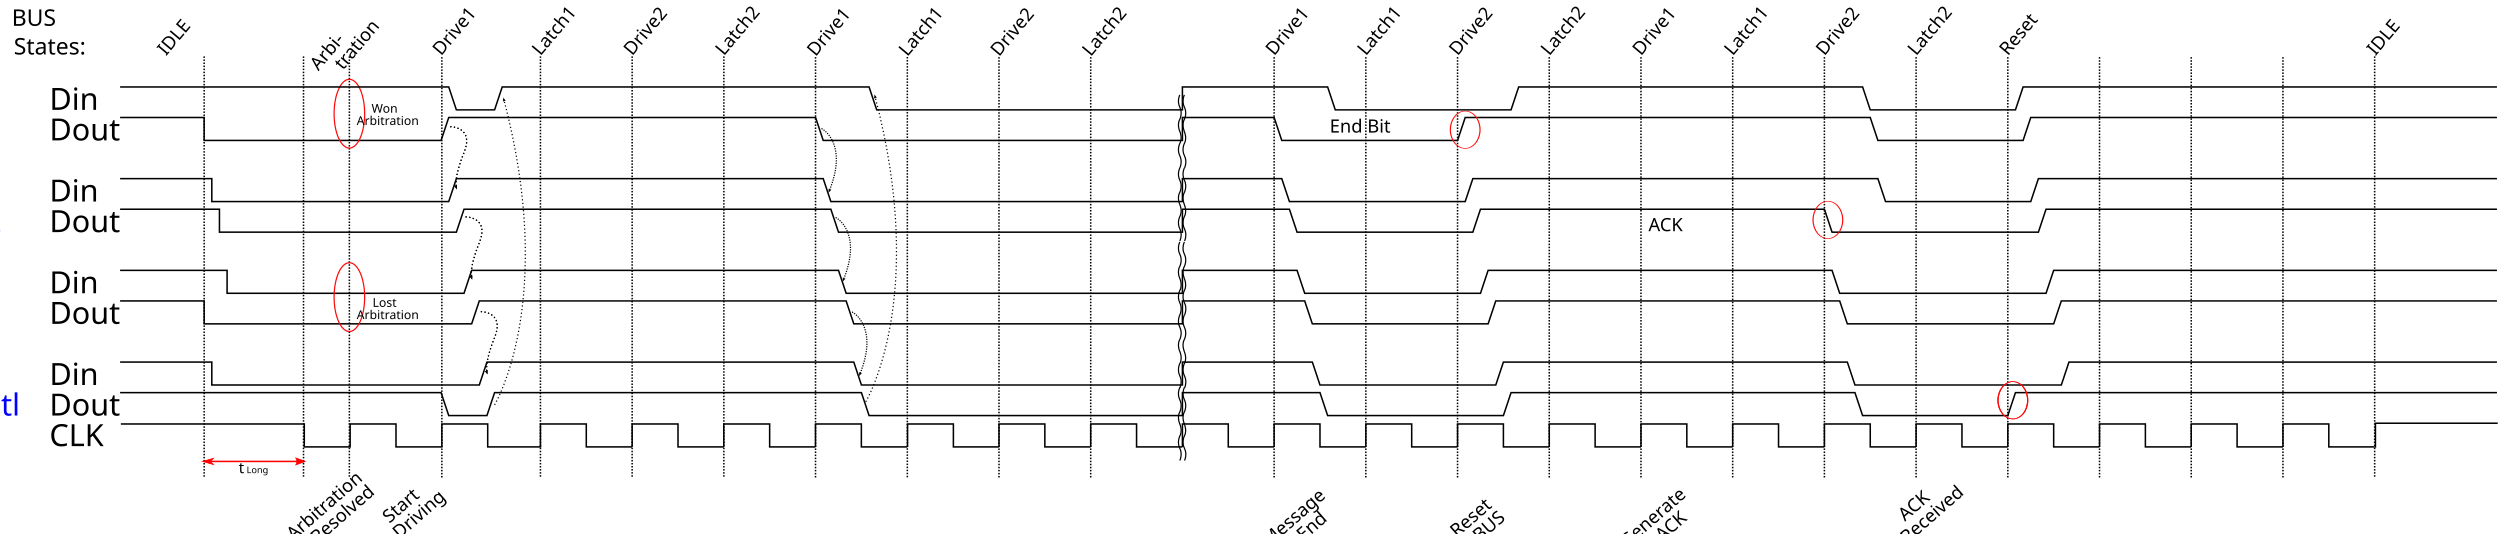
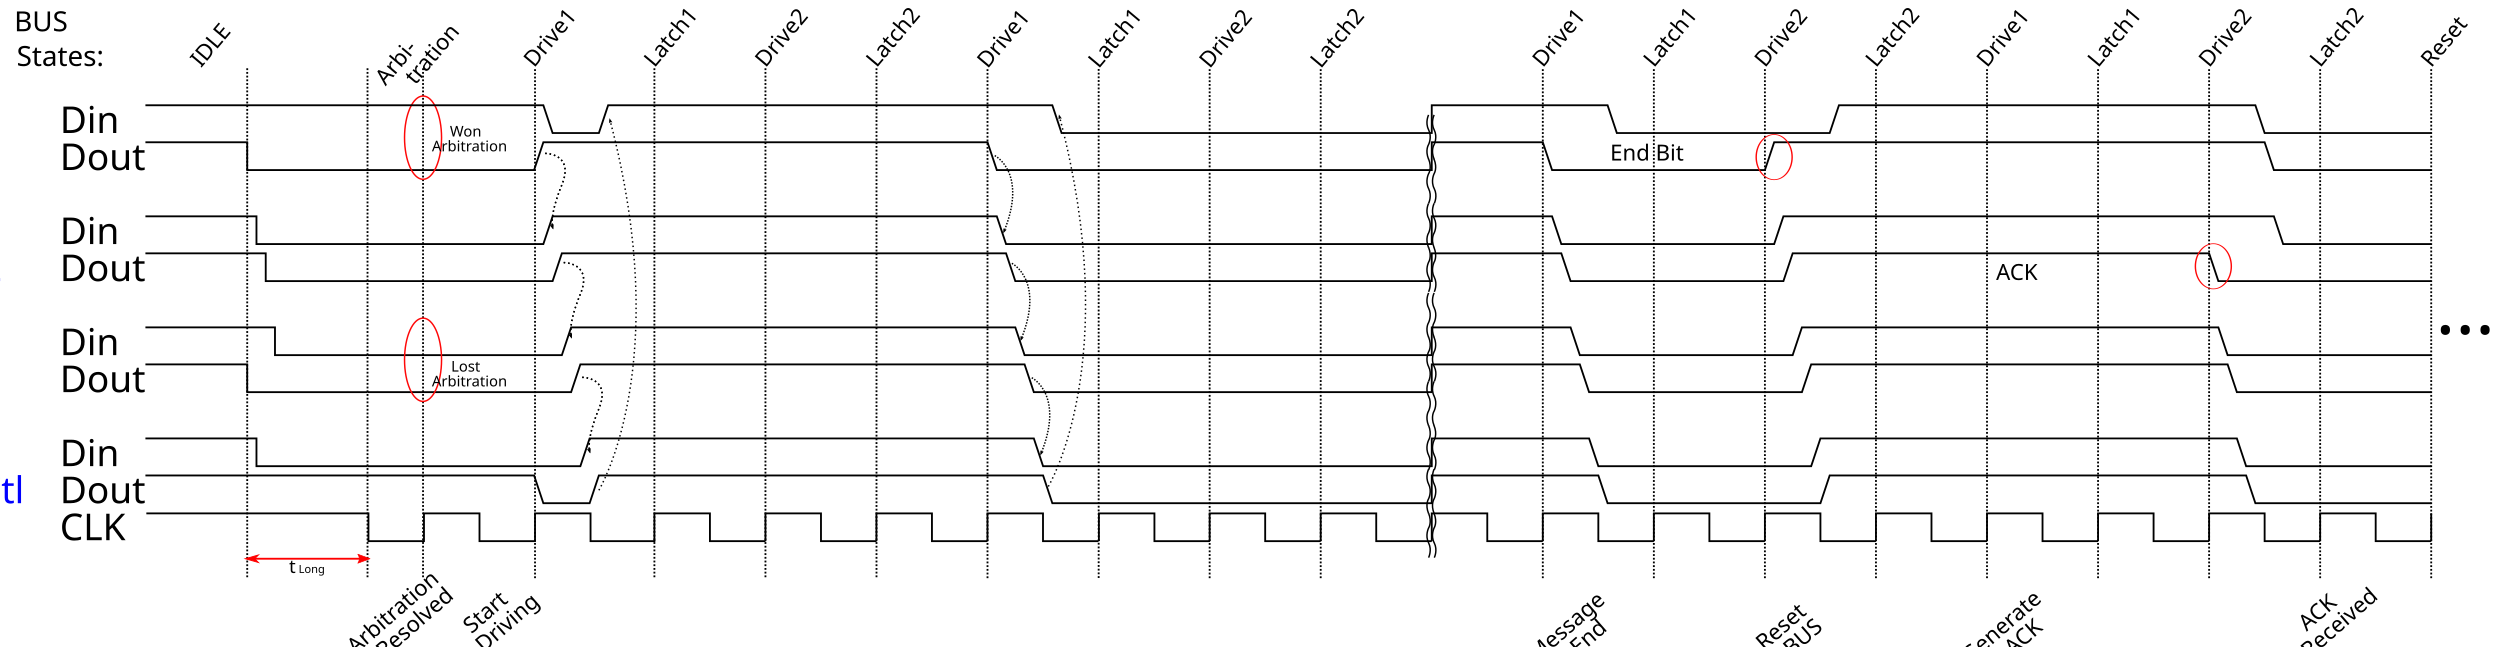
- <svg xmlns="http://www.w3.org/2000/svg" width="1635.568" height="349.221" id="svg2" version="1.1">
+ <svg xmlns="http://www.w3.org/2000/svg" width="1350.735" height="349.221" id="svg2" version="1.1">
  <defs id="defs4">
    <marker style="overflow:visible" id="Arrow2Mend" refX="0" refY="0" orient="auto">
      <path transform="scale(-0.6,-0.6)" d="M 8.719,4.034 -2.207,0.016 8.719,-4.002 c -1.745,2.372 -1.735,5.617 -6e-7,8.035 z" style="fill-rule:evenodd;stroke-width:0.625;stroke-linejoin:round" id="path4705" />
    </marker>
    <marker style="overflow:visible" id="Arrow1Mstart" refX="0" refY="0" orient="auto">
      <path transform="matrix(0.4,0,0,0.4,4,0)" style="fill-rule:evenodd;stroke:#000000;stroke-width:1pt" d="M 0,0 5,-5 -12.5,0 5,5 0,0 z" id="path4684" />
    </marker>
    <marker style="overflow:visible" id="Arrow1Lend" refX="0" refY="0" orient="auto">
      <path transform="matrix(-0.8,0,0,-0.8,-10,0)" style="fill-rule:evenodd;stroke:#000000;stroke-width:1pt" d="M 0,0 5,-5 -12.5,0 5,5 0,0 z" id="path4681" />
    </marker>
    <marker style="overflow:visible" id="Arrow1Send" refX="0" refY="0" orient="auto">
      <path transform="matrix(-0.2,0,0,-0.2,-1.2,0)" style="fill-rule:evenodd;stroke:#000000;stroke-width:1pt" d="M 0,0 5,-5 -12.5,0 5,5 0,0 z" id="path4208" />
    </marker>
    <marker style="overflow:visible" id="Arrow2Send" refX="0" refY="0" orient="auto">
      <path transform="matrix(-0.3,0,0,-0.3,0.69,0)" d="M 8.719,4.034 -2.207,0.016 8.719,-4.002 c -1.745,2.372 -1.735,5.617 -6e-7,8.035 z" style="fill-rule:evenodd;stroke-width:0.625;stroke-linejoin:round" id="path3956" />
    </marker>
    <marker style="overflow:visible" id="Arrow1MstartU" refX="0" refY="0" orient="auto">
      <path transform="matrix(0.4,0,0,0.4,4,0)" style="fill:#ff0000;fill-rule:evenodd;stroke:#ff0000;stroke-width:1pt" d="M 0,0 5,-5 -12.5,0 5,5 0,0 z" id="path5517" />
    </marker>
    <marker style="overflow:visible" id="Arrow2Menda" refX="0" refY="0" orient="auto">
      <path transform="scale(-0.6,-0.6)" d="M 8.719,4.034 -2.207,0.016 8.719,-4.002 c -1.745,2.372 -1.735,5.617 -6e-7,8.035 z" style="fill:#ff0000;fill-rule:evenodd;stroke:#ff0000;stroke-width:0.625;stroke-linejoin:round" id="path5520" />
    </marker>
  </defs>
  <g transform="translate(-106.4316,-195.4834)" id="layer1">
-     <path id="path3883" d="m 185,312.362 60,0 0,15 155,-10e-6 5,-15 240,-4e-5 5,15 230,-4e-5 0,-15 65,0 5,15 115,-4e-5 5,-15 265,10e-6 5,15 95,-9e-5 5,-15 300,-4e-5" style="fill:none;stroke:#000000;stroke-width:1px;stroke-linecap:butt;stroke-linejoin:miter;stroke-opacity:1" />
+     <path id="path3883" d="m 185,312.362 60,0 0,15 155,-10e-6 5,-15 240,-4e-5 5,15 230,-4e-5 0,-15 65,0 5,15 115,-4e-5 5,-15 265,10e-6 5,15 80,-4e-5" style="fill:none;stroke:#000000;stroke-width:1px;stroke-linecap:butt;stroke-linejoin:miter;stroke-opacity:1" />
    <text id="text2987" y="267.347" x="138.77" style="font-size:20px;font-style:normal;font-weight:normal;line-height:100%;letter-spacing:0px;word-spacing:0px;fill:#000000;fill-opacity:1;stroke:none;font-family:Sans" xml:space="preserve">
      <tspan y="267.347" x="138.77" id="tspan2989">Din</tspan>
      <tspan id="tspan2991" y="287.347" x="138.77">Dout</tspan>
      <tspan id="tspan2993" y="307.347" x="138.77" />
      <tspan id="tspan2995" y="327.347" x="138.77">Din</tspan>
      <tspan id="tspan2997" y="347.347" x="138.77">Dout</tspan>
      <tspan id="tspan2999" y="367.347" x="138.77" />
      <tspan id="tspan3001" y="387.347" x="138.77">Din</tspan>
      <tspan id="tspan3003" y="407.347" x="138.77">Dout</tspan>
      <tspan id="tspan3005" y="427.347" x="138.77" />
      <tspan id="tspan3007" y="447.347" x="138.77">Din</tspan>
      <tspan id="tspan3009" y="467.347" x="138.77">Dout</tspan>
      <tspan id="tspan3011" y="487.347" x="138.77">CLK</tspan>
    </text>
    <path id="path3019" d="m 185,332.362 65,0 0,15 55,0" style="fill:none;stroke:#000000;stroke-width:1px;stroke-linecap:butt;stroke-linejoin:miter;stroke-opacity:1" />
    <path id="path3021" d="m 185,372.362 70,0 0,15 50,0" style="fill:none;stroke:#000000;stroke-width:1px;stroke-linecap:butt;stroke-linejoin:miter;stroke-opacity:1" />
    <path id="path3023" d="m 185,392.362 55,0 0,15 65,0" style="fill:none;stroke:#000000;stroke-width:1px;stroke-linecap:butt;stroke-linejoin:miter;stroke-opacity:1" />
    <path id="path3025" d="m 240,232.362 0,275" style="fill:none;stroke:#000000;stroke-width:1;stroke-linecap:butt;stroke-linejoin:miter;stroke-miterlimit:4;stroke-opacity:1;stroke-dasharray:1, 1;stroke-dashoffset:0" />
    <path id="path3795" d="m 185,432.362 60,0 0,15 60,0 0,0 0,0" style="fill:none;stroke:#000000;stroke-width:1px;stroke-linecap:butt;stroke-linejoin:miter;stroke-opacity:1" />
-     <path id="path3797" d="m 185,452.362 210,10e-6 5,15 25,-4e-5 5,-15 240,-4e-5 5,15 205,-4e-5 0,-15 90,0 5,15 115,-4e-5 5,-15 225,10e-6 5,15 95,-9e-5 5,-15 315,-4e-5" style="fill:none;stroke:#000000;stroke-width:1px;stroke-linecap:butt;stroke-linejoin:miter;stroke-opacity:1" />
+     <path id="path3797" d="m 185,452.362 210,10e-6 5,15 25,-4e-5 5,-15 240,-4e-5 5,15 205,-4e-5 0,-15 90,0 5,15 115,-4e-5 5,-15 225,10e-6 5,15 95,-9e-5" style="fill:none;stroke:#000000;stroke-width:1px;stroke-linecap:butt;stroke-linejoin:miter;stroke-opacity:1" />
    <path id="path3799" d="m 185.5,472.862 120,0 0,15 30,0 0,-15 30,0 0,15 30,0 0,-15 30,0 0,15 35,0" style="fill:none;stroke:#000000;stroke-width:1px;stroke-linecap:butt;stroke-linejoin:miter;stroke-opacity:1" />
    <path style="fill:none;stroke:#000000;stroke-width:1;stroke-linecap:butt;stroke-linejoin:miter;stroke-miterlimit:4;stroke-opacity:1;stroke-dasharray:1, 1;stroke-dashoffset:0" d="m 305,507.362 0,-275" id="path3803" />
    <path style="fill:none;stroke:#000000;stroke-width:1;stroke-linecap:butt;stroke-linejoin:miter;stroke-miterlimit:4;stroke-opacity:1;stroke-dasharray:1, 1;stroke-dashoffset:0" d="m 335,507.362 0,-275" id="path3805" />
    <path id="path3375" d="m 395.5,507.862 0,-275" style="fill:none;stroke:#000000;stroke-width:1;stroke-linecap:butt;stroke-linejoin:miter;stroke-miterlimit:4;stroke-opacity:1;stroke-dasharray:1, 1;stroke-dashoffset:0" />
    <path id="path3377" d="m 460,507.362 0,-275" style="fill:none;stroke:#000000;stroke-width:1;stroke-linecap:butt;stroke-linejoin:miter;stroke-miterlimit:4;stroke-opacity:1;stroke-dasharray:1, 1;stroke-dashoffset:0" />
    <path style="fill:none;stroke:#000000;stroke-width:1;stroke-linecap:butt;stroke-linejoin:miter;stroke-miterlimit:4;stroke-opacity:1;stroke-dasharray:1, 1;stroke-dashoffset:0" d="m 520,507.362 0,-275" id="path3379" />
    <path style="fill:none;stroke:#000000;stroke-width:1;stroke-linecap:butt;stroke-linejoin:miter;stroke-miterlimit:4;stroke-opacity:1;stroke-dasharray:1, 1;stroke-dashoffset:0" d="m 580,507.362 0,-275" id="path3421" />
    <path style="fill:none;stroke:#000000;stroke-width:1;stroke-linecap:butt;stroke-linejoin:miter;stroke-miterlimit:4;stroke-opacity:1;stroke-dasharray:1, 1;stroke-dashoffset:0" d="m 940,507.862 0,-275" id="path3555" />
    <path style="fill:none;stroke:#000000;stroke-width:1;stroke-linecap:butt;stroke-linejoin:miter;stroke-miterlimit:4;stroke-opacity:1;stroke-dasharray:1, 1;stroke-dashoffset:0" d="m 1000,507.862 0,-275" id="path3557" />
    <path style="fill:none;stroke:#000000;stroke-width:1;stroke-linecap:butt;stroke-linejoin:miter;stroke-miterlimit:4;stroke-opacity:1;stroke-dasharray:1, 1;stroke-dashoffset:0" d="m 1060,507.862 0,-275" id="path3559" />
    <path style="fill:none;stroke:#000000;stroke-width:1;stroke-linecap:butt;stroke-linejoin:miter;stroke-miterlimit:4;stroke-opacity:1;stroke-dasharray:1, 1;stroke-dashoffset:0" d="m 1120,507.862 0,-275" id="path3597" />
    <path style="fill:none;stroke:#000000;stroke-width:1;stroke-linecap:butt;stroke-linejoin:miter;stroke-miterlimit:4;stroke-opacity:1;stroke-dasharray:1, 1;stroke-dashoffset:0" d="m 1240,507.862 0,-275" id="path3599" />
    <path style="fill:none;stroke:#000000;stroke-width:1;stroke-linecap:butt;stroke-linejoin:miter;stroke-miterlimit:4;stroke-opacity:1;stroke-dasharray:1, 1;stroke-dashoffset:0" d="m 1300,507.862 0,-275" id="path3601" />
    <path style="fill:none;stroke:#000000;stroke-width:1;stroke-linecap:butt;stroke-linejoin:miter;stroke-miterlimit:4;stroke-opacity:1;stroke-dasharray:1, 1;stroke-dashoffset:0" d="m 1360,507.862 0,-275" id="path3603" />
    <path style="fill:none;stroke:#000000;stroke-width:1;stroke-linecap:butt;stroke-linejoin:miter;stroke-miterlimit:4;stroke-opacity:1;stroke-dasharray:1, 1;stroke-dashoffset:0" d="m 1420,507.862 0,-275" id="path3605" />
-     <path id="path6175" d="m 1480,507.862 0,-275" style="fill:none;stroke:#000000;stroke-width:1;stroke-linecap:butt;stroke-linejoin:miter;stroke-miterlimit:4;stroke-opacity:1;stroke-dasharray:1, 1;stroke-dashoffset:0" />
-     <path id="path6177" d="m 1600,507.862 0,-275" style="fill:none;stroke:#000000;stroke-width:1;stroke-linecap:butt;stroke-linejoin:miter;stroke-miterlimit:4;stroke-opacity:1;stroke-dasharray:1, 1;stroke-dashoffset:0" />
-     <path style="fill:none;stroke:#000000;stroke-width:1;stroke-linecap:butt;stroke-linejoin:miter;stroke-miterlimit:4;stroke-opacity:1;stroke-dasharray:1, 1;stroke-dashoffset:0" d="m 1660,507.362 0,-275" id="path5928" />
-     <path id="path3581" d="m 1540,507.862 0,-275" style="fill:none;stroke:#000000;stroke-width:1;stroke-linecap:butt;stroke-linejoin:miter;stroke-miterlimit:4;stroke-opacity:1;stroke-dasharray:1, 1;stroke-dashoffset:0" />
    <path style="fill:none;stroke:#000000;stroke-width:1;stroke-linecap:butt;stroke-linejoin:miter;stroke-miterlimit:4;stroke-opacity:1;stroke-dasharray:1, 1;stroke-dashoffset:0" d="m 1180,507.862 0,-275" id="path3579" />
-     <path id="path3811" d="m 185,272.362 55,0 0,15 155,-10e-6 5,-15 240,-4e-5 5,15 235,-4e-5 0,-15 60,0 5,15 115,-4e-5 5,-15 265,10e-6 5,15 95,-9e-5 5,-15 305,-4e-5" style="fill:none;stroke:#000000;stroke-width:1px;stroke-linecap:butt;stroke-linejoin:miter;stroke-opacity:1" />
+     <path id="path3811" d="m 185,272.362 55,0 0,15 155,-10e-6 5,-15 240,-4e-5 5,15 235,-4e-5 0,-15 60,0 5,15 115,-4e-5 5,-15 265,10e-6 5,15 85,-4e-5" style="fill:none;stroke:#000000;stroke-width:1px;stroke-linecap:butt;stroke-linejoin:miter;stroke-opacity:1" />
    <text transform="matrix(0.6442742,-0.7647946,0.7647946,0.6442742,0,0)" id="text3369" y="396.734" x="60.182" style="font-size:20px;font-style:normal;font-weight:normal;text-align:center;line-height:100%;letter-spacing:0px;word-spacing:0px;text-anchor:middle;fill:#000000;fill-opacity:1;stroke:none;font-family:Sans" xml:space="preserve">
      <tspan style="font-size:12px;text-align:center;text-anchor:middle" y="396.734" x="60.182" id="tspan3371">Arb<tspan style="text-align:center;line-height:100%;text-anchor:middle" id="tspan5946">i-</tspan>
      </tspan>
      <tspan style="font-size:12px;text-align:center;text-anchor:middle" y="408.734" x="60.182" id="tspan5944">tration</tspan>
    </text>
    <text xml:space="preserve" style="font-size:20px;font-style:normal;font-weight:normal;line-height:1000%;letter-spacing:0px;word-spacing:0px;fill:#000000;fill-opacity:1;stroke:none;font-family:Sans" x="118.657" y="501.51" id="text3383" transform="matrix(0.6442742,-0.7647946,0.7647946,0.6442742,0,0)">
      <tspan id="tspan3385" x="118.657" y="501.51" style="font-size:12px">Latch1</tspan>
    </text>
    <text xml:space="preserve" style="font-size:20px;font-style:normal;font-weight:normal;line-height:1000%;letter-spacing:0px;word-spacing:0px;fill:#000000;fill-opacity:1;stroke:none;font-family:Sans" x="195.97" y="593.286" id="text3387" transform="matrix(0.6442742,-0.7647946,0.7647946,0.6442742,0,0)">
      <tspan id="tspan3389" x="195.97" y="593.286" style="font-size:12px">Latch2</tspan>
    </text>
    <text xml:space="preserve" style="font-size:20px;font-style:normal;font-weight:normal;line-height:100%;letter-spacing:0px;word-spacing:0px;fill:#000000;fill-opacity:1;stroke:none;font-family:Sans" x="76.779" y="451.799" id="text3391" transform="matrix(0.6442742,-0.7647946,0.7647946,0.6442742,0,0)">
      <tspan x="76.779" y="451.799" style="font-size:12px;line-height:100%" id="tspan3393">Drive1</tspan>
    </text>
    <text xml:space="preserve" style="font-size:20px;font-style:normal;font-weight:normal;line-height:100%;letter-spacing:0px;word-spacing:0px;fill:#000000;fill-opacity:1;stroke:none;font-family:Sans" x="157.313" y="547.398" id="text3395" transform="matrix(0.6442742,-0.7647946,0.7647946,0.6442742,0,0)">
      <tspan x="157.313" y="547.398" style="font-size:12px;line-height:100%" id="tspan3397">Drive2</tspan>
    </text>
    <path style="fill:none;stroke:#000000;stroke-width:1;stroke-linecap:butt;stroke-linejoin:miter;stroke-miterlimit:4;stroke-opacity:1;stroke-dasharray:1, 1;stroke-dashoffset:0" d="m 639.973,507.862 0,-275" id="path3809" />
    <path style="fill:none;stroke:#000000;stroke-width:1;stroke-linecap:butt;stroke-linejoin:miter;stroke-miterlimit:4;stroke-opacity:1;stroke-dasharray:1, 1;stroke-dashoffset:0" d="m 700.036,507.755 0,-275" id="path3857" />
    <path id="path4624" d="m 760,507.862 0,-275" style="fill:none;stroke:#000000;stroke-width:1;stroke-linecap:butt;stroke-linejoin:miter;stroke-miterlimit:4;stroke-opacity:1;stroke-dasharray:1, 1;stroke-dashoffset:0" />
    <path style="fill:none;stroke:#000000;stroke-width:1;stroke-linecap:butt;stroke-linejoin:miter;stroke-miterlimit:4;stroke-opacity:1;stroke-dasharray:1, 1;stroke-dashoffset:0" d="m 820,507.862 0,-275" id="path4634" />
    <text xml:space="preserve" style="font-size:20px;font-style:normal;font-weight:normal;line-height:1000%;letter-spacing:0px;word-spacing:0px;fill:#000000;fill-opacity:1;stroke:none;font-family:Sans" x="272.9" y="685.383" id="text3565" transform="matrix(0.6442742,-0.7647946,0.7647946,0.6442742,0,0)">
      <tspan id="tspan3567" x="272.9" y="685.383" style="font-size:12px">Latch1</tspan>
    </text>
    <text xml:space="preserve" style="font-size:20px;font-style:normal;font-weight:normal;line-height:1000%;letter-spacing:0px;word-spacing:0px;fill:#000000;fill-opacity:1;stroke:none;font-family:Sans" x="466.565" y="914.5" id="text3607" transform="matrix(0.6442742,-0.7647946,0.7647946,0.6442742,0,0)">
      <tspan id="tspan3609" x="466.565" y="914.5" style="font-size:12px">Latch1</tspan>
    </text>
    <text transform="matrix(0.6442742,-0.7647946,0.7647946,0.6442742,0,0)" id="text3377" y="1098.05" x="621.191" style="font-size:20px;font-style:normal;font-weight:normal;line-height:1000%;letter-spacing:0px;word-spacing:0px;fill:#000000;fill-opacity:1;stroke:none;font-family:Sans" xml:space="preserve">
      <tspan style="font-size:12px" y="1098.05" x="621.191" id="tspan3379">Latch1</tspan>
    </text>
    <text xml:space="preserve" style="font-size:20px;font-style:normal;font-weight:normal;line-height:1000%;letter-spacing:0px;word-spacing:0px;fill:#000000;fill-opacity:1;stroke:none;font-family:Sans" x="350.213" y="777.159" id="text3573" transform="matrix(0.6442742,-0.7647946,0.7647946,0.6442742,0,0)">
      <tspan id="tspan3575" x="350.213" y="777.159" style="font-size:12px">Latch2</tspan>
    </text>
    <text xml:space="preserve" style="font-size:20px;font-style:normal;font-weight:normal;line-height:1000%;letter-spacing:0px;word-spacing:0px;fill:#000000;fill-opacity:1;stroke:none;font-family:Sans" x="543.878" y="1006.275" id="text3615" transform="matrix(0.6442742,-0.7647946,0.7647946,0.6442742,0,0)">
      <tspan id="tspan3617" x="543.878" y="1006.275" style="font-size:12px">Latch2</tspan>
    </text>
    <text xml:space="preserve" style="font-size:20px;font-style:normal;font-weight:normal;line-height:1000%;letter-spacing:0px;word-spacing:0px;fill:#000000;fill-opacity:1;stroke:none;font-family:Sans" x="698.504" y="1189.826" id="text5924" transform="matrix(0.6442742,-0.7647946,0.7647946,0.6442742,0,0)">
      <tspan id="tspan5926" x="698.504" y="1189.826" style="font-size:12px">Latch2</tspan>
    </text>
    <text xml:space="preserve" style="font-size:20px;font-style:normal;font-weight:normal;line-height:1000%;letter-spacing:0px;word-spacing:0px;fill:#000000;fill-opacity:1;stroke:none;font-family:Sans" x="737.16" y="1235.713" id="text5930" transform="matrix(0.6442742,-0.7647946,0.7647946,0.6442742,0,0)">
      <tspan id="tspan5932" x="737.16" y="1235.713" style="font-size:12px">Reset</tspan>
-     </text>
-     <text xml:space="preserve" style="font-size:20px;font-style:normal;font-weight:normal;line-height:1000%;letter-spacing:0px;word-spacing:0px;fill:#000000;fill-opacity:1;stroke:none;font-family:Sans" x="892.111" y="1419.649" id="text5938" transform="matrix(0.6442742,-0.7647946,0.7647946,0.6442742,0,0)">
-       <tspan id="tspan5940" x="892.111" y="1419.649" style="font-size:12px">IDLE</tspan>
    </text>
    <text transform="matrix(0.6442742,-0.7647946,0.7647946,0.6442742,0,0)" id="text3385" y="314.136" x="-39.19" style="font-size:20px;font-style:normal;font-weight:normal;line-height:1000%;letter-spacing:0px;word-spacing:0px;fill:#000000;fill-opacity:1;stroke:none;font-family:Sans" xml:space="preserve">
      <tspan style="font-size:12px" y="314.136" x="-39.19" id="tspan3387">IDLE</tspan>
    </text>
    <text xml:space="preserve" style="font-size:20px;font-style:normal;font-weight:normal;line-height:100%;letter-spacing:0px;word-spacing:0px;fill:#000000;fill-opacity:1;stroke:none;font-family:Sans" x="234.226" y="639.475" id="text3561" transform="matrix(0.6442742,-0.7647946,0.7647946,0.6442742,0,0)">
      <tspan x="234.226" y="639.475" style="font-size:12px;line-height:100%" id="tspan3563">Drive1</tspan>
    </text>
    <text xml:space="preserve" style="font-size:20px;font-style:normal;font-weight:normal;line-height:100%;letter-spacing:0px;word-spacing:0px;fill:#000000;fill-opacity:1;stroke:none;font-family:Sans" x="427.908" y="868.612" id="text3583" transform="matrix(0.6442742,-0.7647946,0.7647946,0.6442742,0,0)">
      <tspan x="427.908" y="868.612" style="font-size:12px;line-height:100%" id="tspan3585">Drive1</tspan>
    </text>
    <text xml:space="preserve" style="font-size:20px;font-style:normal;font-weight:normal;line-height:100%;letter-spacing:0px;word-spacing:0px;fill:#000000;fill-opacity:1;stroke:none;font-family:Sans" x="582.534" y="1052.163" id="text5916" transform="matrix(0.6442742,-0.7647946,0.7647946,0.6442742,0,0)">
      <tspan x="582.534" y="1052.163" style="font-size:12px;line-height:100%" id="tspan5918">Drive1</tspan>
    </text>
    <text xml:space="preserve" style="font-size:20px;font-style:normal;font-weight:normal;line-height:100%;letter-spacing:0px;word-spacing:0px;fill:#000000;fill-opacity:1;stroke:none;font-family:Sans" x="659.847" y="1143.938" id="text5920" transform="matrix(0.6442742,-0.7647946,0.7647946,0.6442742,0,0)">
      <tspan x="659.847" y="1143.938" style="font-size:12px;line-height:100%" id="tspan5922">Drive2</tspan>
    </text>
    <text transform="matrix(0.6442742,-0.7647946,0.7647946,0.6442742,0,0)" id="text3373" y="960.387" x="505.221" style="font-size:20px;font-style:normal;font-weight:normal;line-height:100%;letter-spacing:0px;word-spacing:0px;fill:#000000;fill-opacity:1;stroke:none;font-family:Sans" xml:space="preserve">
      <tspan id="tspan3375" style="font-size:12px;line-height:100%" y="960.387" x="505.221">Drive2</tspan>
    </text>
    <text xml:space="preserve" style="font-size:20px;font-style:normal;font-weight:normal;line-height:100%;letter-spacing:0px;word-spacing:0px;fill:#000000;fill-opacity:1;stroke:none;font-family:Sans" x="311.556" y="731.271" id="text3569" transform="matrix(0.6442742,-0.7647946,0.7647946,0.6442742,0,0)">
      <tspan x="311.556" y="731.271" style="font-size:12px;line-height:100%" id="tspan3571">Drive2</tspan>
    </text>
    <path style="fill:none;stroke:#000000;stroke-width:1px;stroke-linecap:butt;stroke-linejoin:miter;stroke-opacity:1" d="m 460,487.862 0,-15 30,0 0,15 30,0" id="path3367" />
    <path style="fill:none;stroke:#000000;stroke-width:1px;stroke-linecap:butt;stroke-linejoin:miter;stroke-opacity:1" d="m 700.164,487.867 0,-15 30,0 0,15 30,0" id="path3483" />
    <path style="fill:none;stroke:#000000;stroke-width:1px;stroke-linecap:butt;stroke-linejoin:miter;stroke-opacity:1" d="m 760,487.867 0,-15 30,0 0,15 30,0" id="path3485" />
    <path style="fill:none;stroke:#000000;stroke-width:1px;stroke-linecap:butt;stroke-linejoin:miter;stroke-opacity:1" d="m 820,487.867 0,-15 30,0 0,15 30,0" id="path3541" />
    <path style="fill:none;stroke:#000000;stroke-width:1px;stroke-linecap:butt;stroke-linejoin:miter;stroke-opacity:1" d="m 880,487.862 0,-15 30,0 0,15 30,0" id="path3543" />
    <path style="fill:none;stroke:#000000;stroke-width:1px;stroke-linecap:butt;stroke-linejoin:miter;stroke-opacity:1" d="m 940,487.862 0,-15 30,0 0,15 30,0" id="path3545" />
    <path style="fill:none;stroke:#000000;stroke-width:1px;stroke-linecap:butt;stroke-linejoin:miter;stroke-opacity:1" d="m 1000,487.862 0,-15 30,0 0,15 30,0" id="path3549" />
    <path style="fill:none;stroke:#000000;stroke-width:1px;stroke-linecap:butt;stroke-linejoin:miter;stroke-opacity:1" d="m 1060,487.862 0,-15 30,0 0,15 30,0" id="path3551" />
    <path style="fill:none;stroke:#000000;stroke-width:1px;stroke-linecap:butt;stroke-linejoin:miter;stroke-opacity:1" d="m 1120,487.862 0,-15 30,0 0,15 30,0" id="path3553" />
    <path style="fill:none;stroke:#000000;stroke-width:1px;stroke-linecap:butt;stroke-linejoin:miter;stroke-opacity:1" d="m 1180,487.862 0,-15 30,0 0,15 30,0" id="path3587" />
    <path style="fill:none;stroke:#000000;stroke-width:1px;stroke-linecap:butt;stroke-linejoin:miter;stroke-opacity:1" d="m 1240,487.862 0,-15 30,0 0,15 30,0" id="path3589" />
    <path style="fill:none;stroke:#000000;stroke-width:1px;stroke-linecap:butt;stroke-linejoin:miter;stroke-opacity:1" d="m 1300,487.862 0,-15 30,0 0,15 30,0" id="path3591" />
    <path style="fill:none;stroke:#000000;stroke-width:1px;stroke-linecap:butt;stroke-linejoin:miter;stroke-opacity:1" d="m 1360,487.862 0,-15 30,0 0,15 30,0" id="path3593" />
-     <path id="path3619" d="m 1420,487.862 0,-15 30,0 0,15 30,0" style="fill:none;stroke:#000000;stroke-width:1px;stroke-linecap:butt;stroke-linejoin:miter;stroke-opacity:1" />
-     <path id="path6171" d="m 1480,487.862 0,-15 30,0 0,15 30,0" style="fill:none;stroke:#000000;stroke-width:1px;stroke-linecap:butt;stroke-linejoin:miter;stroke-opacity:1" />
-     <path id="path6173" d="m 1540,487.862 0,-15 30,0 0,15 30,0" style="fill:none;stroke:#000000;stroke-width:1px;stroke-linecap:butt;stroke-linejoin:miter;stroke-opacity:1" />
-     <path style="fill:none;stroke:#000000;stroke-width:1px;stroke-linecap:butt;stroke-linejoin:miter;stroke-opacity:1" d="m 1600,487.862 0,-15 30,0 0,15 30,0" id="path3595" />
+     <path id="path3619" d="m 1420,487.862 0,-15" style="fill:none;stroke:#000000;stroke-width:1px;stroke-linecap:butt;stroke-linejoin:miter;stroke-opacity:1" />
    <path id="path3369" d="m 579.956,487.867 0,-15 30,0 0,15 30,0" style="fill:none;stroke:#000000;stroke-width:1px;stroke-linecap:butt;stroke-linejoin:miter;stroke-opacity:1" />
    <path id="path3371" d="m 520,487.862 0,-15 30,0 0,15 30,0" style="fill:none;stroke:#000000;stroke-width:1px;stroke-linecap:butt;stroke-linejoin:miter;stroke-opacity:1" />
    <path style="fill:none;stroke:#000000;stroke-width:1px;stroke-linecap:butt;stroke-linejoin:miter;stroke-opacity:1" d="m 639.956,487.867 0,-15 30,0 0,15 30,0" id="path3373" />
    <text id="text3827" y="287.362" x="120" style="font-size:20px;font-style:normal;font-weight:normal;text-align:center;line-height:100%;letter-spacing:0px;word-spacing:0px;text-anchor:middle;fill:#0000ff;fill-opacity:1;stroke:none;font-family:Sans" xml:space="preserve">
      <tspan y="287.362" x="120" id="tspan3829">1</tspan>
      <tspan id="tspan3831" y="307.362" x="120" />
      <tspan id="tspan3833" y="327.362" x="120" />
      <tspan id="tspan3835" y="347.362" x="120">2</tspan>
      <tspan id="tspan3837" y="367.362" x="120" />
      <tspan id="tspan3839" y="387.362" x="120" />
      <tspan id="tspan3841" y="407.362" x="120">3</tspan>
      <tspan id="tspan3843" y="427.362" x="120" />
      <tspan id="tspan3845" y="447.362" x="120" />
      <tspan id="tspan3847" y="467.362" x="120">Ctl</tspan>
    </text>
-     <path id="path3887" d="m 305,387.362 105,0 5,-15 240,-4e-5 5,15 220,-4e-5 0,-15 75,0 5,15 115,-4e-5 5,-15 225,10e-6 5,15 135,-9e-5 5,-15 290,-4e-5" style="fill:none;stroke:#000000;stroke-width:1px;stroke-linecap:butt;stroke-linejoin:miter;stroke-opacity:1" />
-     <path id="path3891" d="m 305,407.362 110,0 5,-15 240,-4e-5 5,15 215,-4e-5 0,-15 80,0 5,15 115,-4e-5 5,-15 225,10e-6 5,15 135,-9e-5 5,-15 285,-4e-5" style="fill:none;stroke:#000000;stroke-width:1px;stroke-linecap:butt;stroke-linejoin:miter;stroke-opacity:1" />
-     <path style="fill:none;stroke:#000000;stroke-width:1px;stroke-linecap:butt;stroke-linejoin:miter;stroke-opacity:1" d="m 305,447.362 115,0 5,-15 240,-4e-5 5,15 210,-4e-5 0,-15 85,0 5,15 115,-4e-5 5,-15 225,10e-6 5,15 135,-9e-5 5,-15 280,-4e-5" id="path3879" />
-     <path id="path3873" d="m 305,347.362 100,0 5,-15 240,-4e-5 5,15 225,-4e-5 0,-15 70,0 5,15 115,-4e-5 5,-15 225,10e-6 5,15 135,-10e-6 5,-15 295,-4e-5" style="fill:none;stroke:#000000;stroke-width:1px;stroke-linecap:butt;stroke-linejoin:miter;stroke-opacity:1" />
+     <path id="path3887" d="m 305,387.362 105,0 5,-15 240,-4e-5 5,15 220,-4e-5 0,-15 75,0 5,15 115,-4e-5 5,-15 225,10e-6 5,15 110,-4e-5" style="fill:none;stroke:#000000;stroke-width:1px;stroke-linecap:butt;stroke-linejoin:miter;stroke-opacity:1" />
+     <path id="path3891" d="m 305,407.362 110,0 5,-15 240,-4e-5 5,15 215,-4e-5 0,-15 80,0 5,15 115,-4e-5 5,-15 225,10e-6 5,15 105,-4e-5" style="fill:none;stroke:#000000;stroke-width:1px;stroke-linecap:butt;stroke-linejoin:miter;stroke-opacity:1" />
+     <path style="fill:none;stroke:#000000;stroke-width:1px;stroke-linecap:butt;stroke-linejoin:miter;stroke-opacity:1" d="m 305,447.362 115,0 5,-15 240,-4e-5 5,15 210,-4e-5 0,-15 85,0 5,15 115,-4e-5 5,-15 225,10e-6 5,15 100,-4e-5" id="path3879" />
+     <path id="path3873" d="m 305,347.362 100,0 5,-15 240,-4e-5 5,15 225,-4e-5 0,-15 70,0 5,15 115,-4e-5 5,-15 225,10e-6 5,15 115,0" style="fill:none;stroke:#000000;stroke-width:1px;stroke-linecap:butt;stroke-linejoin:miter;stroke-opacity:1" />
    <path style="fill:none;stroke:#000000;stroke-width:0.8;stroke-linecap:butt;stroke-linejoin:miter;stroke-miterlimit:4;stroke-opacity:1;stroke-dasharray:0.8, 1.6;stroke-dashoffset:0;marker-end:url(#Arrow2Send)" d="m 401,278.362 c 0,0 16,0 9,17 -7,17 -5,23 -5,23" id="path4720" />
    <path style="fill:none;stroke:#000000;stroke-width:0.8;stroke-linecap:butt;stroke-linejoin:miter;stroke-miterlimit:4;stroke-opacity:1;stroke-dasharray:0.8, 1.6;stroke-dashoffset:0;marker-end:url(#Arrow2Send)" d="m 401,278.362 c 0,0 16,0 9,17 -7,17 -5,23 -5,23" id="path3423" />
    <path style="fill:none;stroke:#000000;stroke-width:0.8;stroke-linecap:butt;stroke-linejoin:miter;stroke-miterlimit:4;stroke-opacity:1;stroke-dasharray:0.8, 1.6;stroke-dashoffset:0;marker-end:url(#Arrow2Send)" d="m 411,337.362 c 0,0 16,0 9,17 -7,17 -5,23 -5,23" id="path4724" />
    <path style="fill:none;stroke:#000000;stroke-width:0.8;stroke-linecap:butt;stroke-linejoin:miter;stroke-miterlimit:4;stroke-opacity:1;stroke-dasharray:0.8, 1.6;stroke-dashoffset:0;marker-end:url(#Arrow2Send)" d="m 411,337.362 c 0,0 16,0 9,17 -7,17 -5,23 -5,23" id="path3425" />
    <path id="path4728" d="m 421,399.362 c 0,0 16,0 9,17 -7,17 -5,23 -5,23" style="fill:none;stroke:#000000;stroke-width:0.8;stroke-linecap:butt;stroke-linejoin:miter;stroke-miterlimit:4;stroke-opacity:1;stroke-dasharray:0.8, 1.6;stroke-dashoffset:0;marker-end:url(#Arrow2Send)" />
    <path id="path3427" d="m 421,399.362 c 0,0 16,0 9,17 -7,17 -5,23 -5,23" style="fill:none;stroke:#000000;stroke-width:0.8;stroke-linecap:butt;stroke-linejoin:miter;stroke-miterlimit:4;stroke-opacity:1;stroke-dasharray:0.8, 1.6;stroke-dashoffset:0;marker-end:url(#Arrow2Send)" />
    <path id="path3429" d="m 430,460.362 c 0,0 40.98,-67.528 6,-200" style="fill:none;stroke:#000000;stroke-width:0.8;stroke-linecap:butt;stroke-linejoin:miter;stroke-miterlimit:4;stroke-opacity:1;stroke-dasharray:0.8, 1.6;stroke-dashoffset:0;marker-end:url(#Arrow2Send)" />
    <path style="fill:none;stroke:#000000;stroke-width:0.8;stroke-linecap:butt;stroke-linejoin:miter;stroke-miterlimit:4;stroke-opacity:1;stroke-dasharray:0.8, 1.6;stroke-dashoffset:0;marker-end:url(#Arrow2Send)" d="m 672.828,458.337 c 0,0 40.98,-67.528 6,-200" id="path4734" />
    <path d="m 315,269.862 c 0,12.426 -4.477,22.5 -10,22.5 -5.523,0 -10,-10.074 -10,-22.5 0,-12.426 4.477,-22.5 10,-22.5 5.523,0 10,10.074 10,22.5 z" id="path3627" style="fill:#ff0000;fill-opacity:0;stroke:#ff0808;stroke-width:0.8;stroke-miterlimit:4;stroke-opacity:1;stroke-dasharray:none;stroke-dashoffset:0" transform="translate(30,0)" />
    <path d="m 315,269.862 c 0,12.426 -4.477,22.5 -10,22.5 -5.523,0 -10,-10.074 -10,-22.5 0,-12.426 4.477,-22.5 10,-22.5 5.523,0 10,10.074 10,22.5 z" id="path3629" style="fill:#ff0000;fill-opacity:0;stroke:#ff0808;stroke-width:0.8;stroke-miterlimit:4;stroke-opacity:1;stroke-dasharray:none;stroke-dashoffset:0" transform="matrix(0.970965,0,0,0.5426511,768.8557,133.9212)" />
-     <path d="m 315,269.862 a 10,22.5 0 1 1 -20,0 10,22.5 0 1 1 20,0 z" id="path6179" style="fill:#ff0000;fill-opacity:0;stroke:#ff0808;stroke-width:0.8;stroke-miterlimit:4;stroke-opacity:1;stroke-dasharray:none;stroke-dashoffset:0" transform="matrix(0.970965,0,0,0.5426511,1127.146,310.9212)" />
-     <path d="m 315,269.862 a 10,22.5 0 1 1 -20,0 10,22.5 0 1 1 20,0 z" id="path6181" style="fill:#ff0000;fill-opacity:0;stroke:#ff0808;stroke-width:0.8;stroke-miterlimit:4;stroke-opacity:1;stroke-dasharray:none;stroke-dashoffset:0" transform="matrix(0.970965,0,0,0.5426511,1127.146,310.9212)" />
-     <path transform="matrix(0.970965,0,0,0.5426511,1006.146,192.9212)" style="fill:#ff0000;fill-opacity:0;stroke:#ff0808;stroke-width:0.8;stroke-miterlimit:4;stroke-opacity:1;stroke-dasharray:none;stroke-dashoffset:0" id="path4556" d="m 315,269.862 a 10,22.5 0 1 1 -20,0 10,22.5 0 1 1 20,0 z" />
+     <path transform="matrix(0.970965,0,0,0.5426511,1006.146,192.9212)" style="fill:#ff0000;fill-opacity:0;stroke:#ff0808;stroke-width:0.8;stroke-miterlimit:4;stroke-opacity:1;stroke-dasharray:none;stroke-dashoffset:0" id="path4556" d="m 315,269.862 c 0,12.426 -4.477,22.5 -10,22.5 -5.523,0 -10,-10.074 -10,-22.5 0,-12.426 4.477,-22.5 10,-22.5 5.523,0 10,10.074 10,22.5 z" />
    <path transform="translate(30,120)" d="m 315,269.862 c 0,12.426 -4.477,22.5 -10,22.5 -5.523,0 -10,-10.074 -10,-22.5 0,-12.426 4.477,-22.5 10,-22.5 5.523,0 10,10.074 10,22.5 z" id="path4551" style="fill:#ff0000;fill-opacity:0;stroke:#ff0808;stroke-width:0.8;stroke-miterlimit:4;stroke-opacity:1;stroke-dasharray:none;stroke-dashoffset:0" />
    <text transform="matrix(0.7529801,-0.6580433,0.6580433,0.7529801,0,0)" id="text3396" y="610.008" x="-88.198" style="font-size:20px;font-style:normal;font-weight:normal;line-height:100%;letter-spacing:0px;word-spacing:0px;fill:#000000;fill-opacity:1;stroke:none;font-family:Sans" xml:space="preserve">
      <tspan style="font-size:12px;text-align:center;line-height:100%;text-anchor:middle" y="610.008" x="-88.198" id="tspan3398">Arbitration</tspan>
      <tspan style="font-size:12px;text-align:center;line-height:100%;text-anchor:middle" id="tspan3400" y="622.008" x="-88.198">Resolved</tspan>
    </text>
    <text transform="matrix(0.7529801,-0.6580433,0.6580433,0.7529801,0,0)" id="text4651" y="642.91" x="-50.549" style="font-size:20px;font-style:normal;font-weight:normal;line-height:100%;letter-spacing:0px;word-spacing:0px;fill:#000000;fill-opacity:1;stroke:none;font-family:Sans" xml:space="preserve">
      <tspan style="font-size:12px;text-align:center;line-height:100%;text-anchor:middle" id="tspan4653" y="642.91" x="-50.549">Start</tspan>
      <tspan id="tspan4655" style="font-size:12px;text-align:center;line-height:100%;text-anchor:middle" y="654.91" x="-50.549">Driving</tspan>
    </text>
    <text xml:space="preserve" style="font-size:20px;font-style:normal;font-weight:normal;line-height:100%;letter-spacing:0px;word-spacing:0px;fill:#000000;fill-opacity:1;stroke:none;font-family:Sans" x="561.08" y="1187.816" id="text5900" transform="matrix(0.7529801,-0.6580433,0.6580433,0.7529801,0,0)">
      <tspan id="tspan5902" x="561.08" y="1187.816" style="font-size:12px;text-align:center;line-height:100%;text-anchor:middle">Generate</tspan>
      <tspan x="561.08" y="1199.816" style="font-size:12px;text-align:center;line-height:100%;text-anchor:middle" id="tspan5904">ACK</tspan>
    </text>
    <text xml:space="preserve" style="font-size:20px;font-style:normal;font-weight:normal;line-height:100%;letter-spacing:0px;word-spacing:0px;fill:#000000;fill-opacity:1;stroke:none;font-family:Sans" x="384.129" y="1033.176" id="text5906" transform="matrix(0.7529801,-0.6580433,0.6580433,0.7529801,0,0)">
      <tspan id="tspan5908" x="384.129" y="1033.176" style="font-size:12px;text-align:center;line-height:100%;text-anchor:middle">Message</tspan>
      <tspan x="384.129" y="1045.176" style="font-size:12px;text-align:center;line-height:100%;text-anchor:middle" id="tspan5910">End</tspan>
    </text>
    <text transform="matrix(0.7529801,-0.6580433,0.6580433,0.7529801,0,0)" id="text4667" y="1109.432" x="471.388" style="font-size:20px;font-style:normal;font-weight:normal;line-height:100%;letter-spacing:0px;word-spacing:0px;fill:#000000;fill-opacity:1;stroke:none;font-family:Sans" xml:space="preserve">
      <tspan id="tspan4679" style="font-size:12px;text-align:center;line-height:100%;text-anchor:middle" y="1109.432" x="471.388">Reset</tspan>
      <tspan style="font-size:12px;text-align:center;line-height:100%;text-anchor:middle" y="1121.432" x="471.388" id="tspan5914">BUS</tspan>
    </text>
    <text xml:space="preserve" style="font-size:20px;font-style:normal;font-weight:normal;line-height:100%;letter-spacing:0px;word-spacing:0px;fill:#000000;fill-opacity:1;stroke:none;font-family:Sans" x="694.719" y="1294.364" id="text3397" transform="matrix(0.7529801,-0.6580433,0.6580433,0.7529801,0,0)">
      <tspan id="tspan4659" x="694.719" y="1294.364" style="font-size:12px;text-align:center;line-height:100%;text-anchor:middle">ACK</tspan>
      <tspan id="tspan4675" x="694.719" y="1306.364" style="font-size:12px;text-align:center;line-height:100%;text-anchor:middle">Received</tspan>
    </text>
    <g id="g3519">
      <path id="path3495" d="m 878.289,257.576 c 0,0 -2,4 0,8 2,4 0,8 0,8 0,0 -2,3 0,8" style="fill:none;stroke:#000000;stroke-width:0.8;stroke-linecap:butt;stroke-linejoin:miter;stroke-miterlimit:4;stroke-opacity:1;stroke-dasharray:none;stroke-dashoffset:0" />
      <path style="fill:none;stroke:#000000;stroke-width:0.8;stroke-linecap:butt;stroke-linejoin:miter;stroke-miterlimit:4;stroke-opacity:1;stroke-dasharray:none;stroke-dashoffset:0" d="m 878.289,353.762 c 0,0 -2,4 0,8 2,4 0,8 0,8 0,0 -2,3 0,8" id="path3487" />
      <path style="fill:none;stroke:#000000;stroke-width:0.8;stroke-linecap:butt;stroke-linejoin:miter;stroke-miterlimit:4;stroke-opacity:1;stroke-dasharray:none;stroke-dashoffset:0" d="m 878.289,305.362 c 0,0 -2,4 0,8 2,4 0,8 0,8 0,0 -2,3 0,8" id="path3497" />
      <path style="fill:none;stroke:#000000;stroke-width:0.8;stroke-linecap:butt;stroke-linejoin:miter;stroke-miterlimit:4;stroke-opacity:1;stroke-dasharray:none;stroke-dashoffset:0" d="m 878.289,401.548 c 0,0 -2,4 0,8 2,4 0,8 0,8 0,0 -2,3 0,8" id="path3511" />
      <path id="path4580" d="m 878.289,448.976 c 0,0 -2,4 0,8 2,4 0,8 0,8 0,0 -2,3 0,8" style="fill:none;stroke:#000000;stroke-width:0.8;stroke-linecap:butt;stroke-linejoin:miter;stroke-miterlimit:4;stroke-opacity:1;stroke-dasharray:none;stroke-dashoffset:0" />
      <path id="path3499" d="m 878.289,305.362 c 0,0 2,-4 0,-8 -2,-4 0,-8 0,-8 0,0 2,-3 0,-8" style="fill:none;stroke:#000000;stroke-width:0.8;stroke-linecap:butt;stroke-linejoin:miter;stroke-miterlimit:4;stroke-opacity:1;stroke-dasharray:none;stroke-dashoffset:0" />
      <path style="fill:none;stroke:#000000;stroke-width:0.8;stroke-linecap:butt;stroke-linejoin:miter;stroke-miterlimit:4;stroke-opacity:1;stroke-dasharray:none;stroke-dashoffset:0" d="m 878.289,401.548 c 0,0 2,-4 0,-8 -2,-4 0,-8 0,-8 0,0 2,-3 0,-8" id="path3489" />
      <path style="fill:none;stroke:#000000;stroke-width:0.8;stroke-linecap:butt;stroke-linejoin:miter;stroke-miterlimit:4;stroke-opacity:1;stroke-dasharray:none;stroke-dashoffset:0" d="m 878.289,353.148 c 0,0 2,-4 0,-8 -2,-4 0,-8 0,-8 0,0 2,-3 0,-8" id="path3501" />
      <path style="fill:none;stroke:#000000;stroke-width:0.8;stroke-linecap:butt;stroke-linejoin:miter;stroke-miterlimit:4;stroke-opacity:1;stroke-dasharray:none;stroke-dashoffset:0" d="m 878.289,449.334 c 0,0 2,-4 0,-8 -2,-4 0,-8 0,-8 0,0 2,-3 0,-8" id="path3513" />
      <path id="path4584" d="m 878.289,496.762 c 0,0 2,-4 0,-8 -2,-4 0,-8 0,-8 0,0 2,-3 0,-8" style="fill:none;stroke:#000000;stroke-width:0.8;stroke-linecap:butt;stroke-linejoin:miter;stroke-miterlimit:4;stroke-opacity:1;stroke-dasharray:none;stroke-dashoffset:0" />
      <path style="fill:none;stroke:#000000;stroke-width:0.8;stroke-linecap:butt;stroke-linejoin:miter;stroke-miterlimit:4;stroke-opacity:1;stroke-dasharray:none;stroke-dashoffset:0" d="m 881.289,257.576 c 0,0 -2,4 0,8 2,4 0,8 0,8 0,0 -2,3 0,8" id="path3503" />
      <path id="path3491" d="m 881.289,353.762 c 0,0 -2,4 0,8 2,4 0,8 0,8 0,0 -2,3 0,8" style="fill:none;stroke:#000000;stroke-width:0.8;stroke-linecap:butt;stroke-linejoin:miter;stroke-miterlimit:4;stroke-opacity:1;stroke-dasharray:none;stroke-dashoffset:0" />
      <path id="path3505" d="m 881.289,305.362 c 0,0 -2,4 0,8 2,4 0,8 0,8 0,0 -2,3 0,8" style="fill:none;stroke:#000000;stroke-width:0.8;stroke-linecap:butt;stroke-linejoin:miter;stroke-miterlimit:4;stroke-opacity:1;stroke-dasharray:none;stroke-dashoffset:0" />
      <path id="path3515" d="m 881.289,401.548 c 0,0 -2,4 0,8 2,4 0,8 0,8 0,0 -2,3 0,8" style="fill:none;stroke:#000000;stroke-width:0.8;stroke-linecap:butt;stroke-linejoin:miter;stroke-miterlimit:4;stroke-opacity:1;stroke-dasharray:none;stroke-dashoffset:0" />
      <path style="fill:none;stroke:#000000;stroke-width:0.8;stroke-linecap:butt;stroke-linejoin:miter;stroke-miterlimit:4;stroke-opacity:1;stroke-dasharray:none;stroke-dashoffset:0" d="m 881.289,448.976 c 0,0 -2,4 0,8 2,4 0,8 0,8 0,0 -2,3 0,8" id="path4582" />
      <path style="fill:none;stroke:#000000;stroke-width:0.8;stroke-linecap:butt;stroke-linejoin:miter;stroke-miterlimit:4;stroke-opacity:1;stroke-dasharray:none;stroke-dashoffset:0" d="m 881.38,305.362 c 0,0 1.97,-4.015 -0.06,-8 -2.03,-3.985 -0.06,-8 -0.06,-8 0,0 1.977,-3.015 -0.06,-8" id="path3507" />
      <path id="path3493" d="m 881.38,401.548 c 0,0 1.97,-4.015 -0.06,-8 -2.03,-3.985 -0.06,-8 -0.06,-8 0,0 1.977,-3.015 -0.06,-8" style="fill:none;stroke:#000000;stroke-width:0.8;stroke-linecap:butt;stroke-linejoin:miter;stroke-miterlimit:4;stroke-opacity:1;stroke-dasharray:none;stroke-dashoffset:0" />
      <path id="path3509" d="m 881.38,353.148 c 0,0 1.97,-4.015 -0.06,-8 -2.03,-3.985 -0.06,-8 -0.06,-8 0,0 1.977,-3.015 -0.06,-8" style="fill:none;stroke:#000000;stroke-width:0.8;stroke-linecap:butt;stroke-linejoin:miter;stroke-miterlimit:4;stroke-opacity:1;stroke-dasharray:none;stroke-dashoffset:0" />
      <path id="path3517" d="m 881.38,449.333 c 0,0 1.97,-4.015 -0.06,-8 -2.03,-3.985 -0.06,-8 -0.06,-8 0,0 1.977,-3.015 -0.06,-8" style="fill:none;stroke:#000000;stroke-width:0.8;stroke-linecap:butt;stroke-linejoin:miter;stroke-miterlimit:4;stroke-opacity:1;stroke-dasharray:none;stroke-dashoffset:0" />
      <path style="fill:none;stroke:#000000;stroke-width:0.8;stroke-linecap:butt;stroke-linejoin:miter;stroke-miterlimit:4;stroke-opacity:1;stroke-dasharray:none;stroke-dashoffset:0" d="m 881.38,496.762 c 0,0 1.97,-4.015 -0.06,-8 -2.03,-3.985 -0.06,-8 -0.06,-8 0,0 1.977,-3.015 -0.06,-8" id="path4586" />
    </g>
    <text xml:space="preserve" style="font-size:20px;font-style:normal;font-weight:normal;line-height:1000%;letter-spacing:0px;word-spacing:0px;fill:#000000;fill-opacity:1;stroke:none;font-family:Sans" x="976.363" y="282.222" id="text4684">
      <tspan id="tspan4686" x="976.363" y="282.222" style="font-size:12px">End Bit</tspan>
    </text>
-     <path transform="translate(108.7695,192.4944)" id="path4758" d="m 76.23,59.868 215,0 5,15 25,-3.7e-5 5,-15 240,-3.7e-5 5,15 200,-3.7e-5 0,-15 95,0 5,15 115,-3.7e-5 5,-15 225,1e-5 5,15 95,-8.4e-5 5,-15 310,-3.7e-5" style="fill:none;stroke:#000000;stroke-width:1px;stroke-linecap:butt;stroke-linejoin:miter;stroke-opacity:1" />
+     <path transform="translate(108.7695,192.4944)" id="path4758" d="m 76.23,59.868 215,0 5,15 25,-3.7e-5 5,-15 240,-3.7e-5 5,15 200,-3.7e-5 0,-15 95,0 5,15 115,-3.7e-5 5,-15 225,1e-5 5,15 90,-3.7e-5" style="fill:none;stroke:#000000;stroke-width:1px;stroke-linecap:butt;stroke-linejoin:miter;stroke-opacity:1" />
    <text id="text4762" y="346.73" x="1184.906" style="font-size:12px;font-style:normal;font-weight:normal;line-height:1000%;letter-spacing:0px;word-spacing:0px;fill:#000000;fill-opacity:1;stroke:none;font-family:Sans" xml:space="preserve">
      <tspan y="346.73" x="1184.906" id="tspan4764">ACK</tspan>
    </text>
-     <path id="path3623" d="m 1660.5,488.362 0,-16 80,0" style="fill:none;stroke:#000000;stroke-width:1px;stroke-linecap:butt;stroke-linejoin:miter;stroke-opacity:1" />
    <path transform="translate(108.7695,198.2017)" id="path3892" d="m 131.23,299.161 65,0" style="fill:none;stroke:#ff0000;stroke-width:1px;stroke-linecap:butt;stroke-linejoin:miter;stroke-opacity:1;marker-start:url(#Arrow1MstartU);marker-end:url(#Arrow2Menda)" />
    <text xml:space="preserve" style="font-size:40px;font-style:normal;font-weight:normal;line-height:125%;letter-spacing:0px;word-spacing:0px;fill:#000000;fill-opacity:1;stroke:none;font-family:Sans" x="262.591" y="505.041" id="text5894">
      <tspan id="tspan5896" x="262.591" y="505.041" style="font-size:10px">t<tspan style="font-size:6px" id="tspan5898"> Long</tspan>
      </tspan>
    </text>
    <text xml:space="preserve" style="font-size:40px;font-style:normal;font-weight:normal;line-height:125%;letter-spacing:0px;word-spacing:0px;fill:#000000;fill-opacity:1;stroke:none;font-family:Sans" x="165" y="212.362" id="text5934">
      <tspan id="tspan5936" x="165" y="212.362" style="font-size:15px;text-align:center;text-anchor:middle">BUS</tspan>
      <tspan x="165" y="231.112" style="font-size:15px;text-align:center;text-anchor:middle" id="tspan5942">States:</tspan>
    </text>
    <text id="text5961" y="269.249" x="365.312" style="font-size:8px;font-style:normal;font-weight:normal;text-align:center;line-height:100%;letter-spacing:0px;word-spacing:0px;text-anchor:middle;fill:#000000;fill-opacity:1;stroke:none;font-family:Sans" xml:space="preserve">
      <tspan y="269.249" x="365.312" id="tspan5963">Won</tspan>
      <tspan id="tspan5965" y="277.249" x="365.312">Arbitration</tspan>
    </text>
    <text xml:space="preserve" style="font-size:8px;font-style:normal;font-weight:normal;text-align:center;line-height:100%;letter-spacing:0px;word-spacing:0px;text-anchor:middle;fill:#000000;fill-opacity:1;stroke:none;font-family:Sans" x="365.312" y="396.249" id="text5955">
      <tspan id="tspan5957" x="365.312" y="396.249">Lost</tspan>
      <tspan x="365.312" y="404.249" id="tspan5959">Arbitration</tspan>
    </text>
    <path id="path6163" d="m 643.884,279.56 c 0,0 18,9 5,41" style="fill:none;stroke:#000000;stroke-width:0.8;stroke-linecap:butt;stroke-linejoin:miter;stroke-miterlimit:4;stroke-opacity:1;stroke-dasharray:0.8, 0.8;stroke-dashoffset:0;marker-end:url(#Arrow2Send)" />
    <path id="path6165" d="m 653.142,337.762 c 0,0 18,9 5,41" style="fill:none;stroke:#000000;stroke-width:0.8;stroke-linecap:butt;stroke-linejoin:miter;stroke-miterlimit:4;stroke-opacity:1;stroke-dasharray:0.8, 0.8;stroke-dashoffset:0;marker-end:url(#Arrow2Send)" />
    <path style="fill:none;stroke:#000000;stroke-width:0.8;stroke-linecap:butt;stroke-linejoin:miter;stroke-miterlimit:4;stroke-opacity:1;stroke-dasharray:0.8, 0.8;stroke-dashoffset:0;marker-end:url(#Arrow2Send)" d="m 663.884,399.56 c 0,0 18,9 5,41" id="path5967" />
+     <text xml:space="preserve" style="font-size:40px;font-style:normal;font-weight:normal;line-height:125%;letter-spacing:0px;word-spacing:0px;fill:#000000;fill-opacity:1;stroke:none;font-family:Sans" x="1315.868" y="180.392" id="text3194" transform="translate(106.4316,195.4834)">
+       <tspan id="tspan3196" x="1315.868" y="180.392">...</tspan>
+     </text>
  </g>
</svg>
